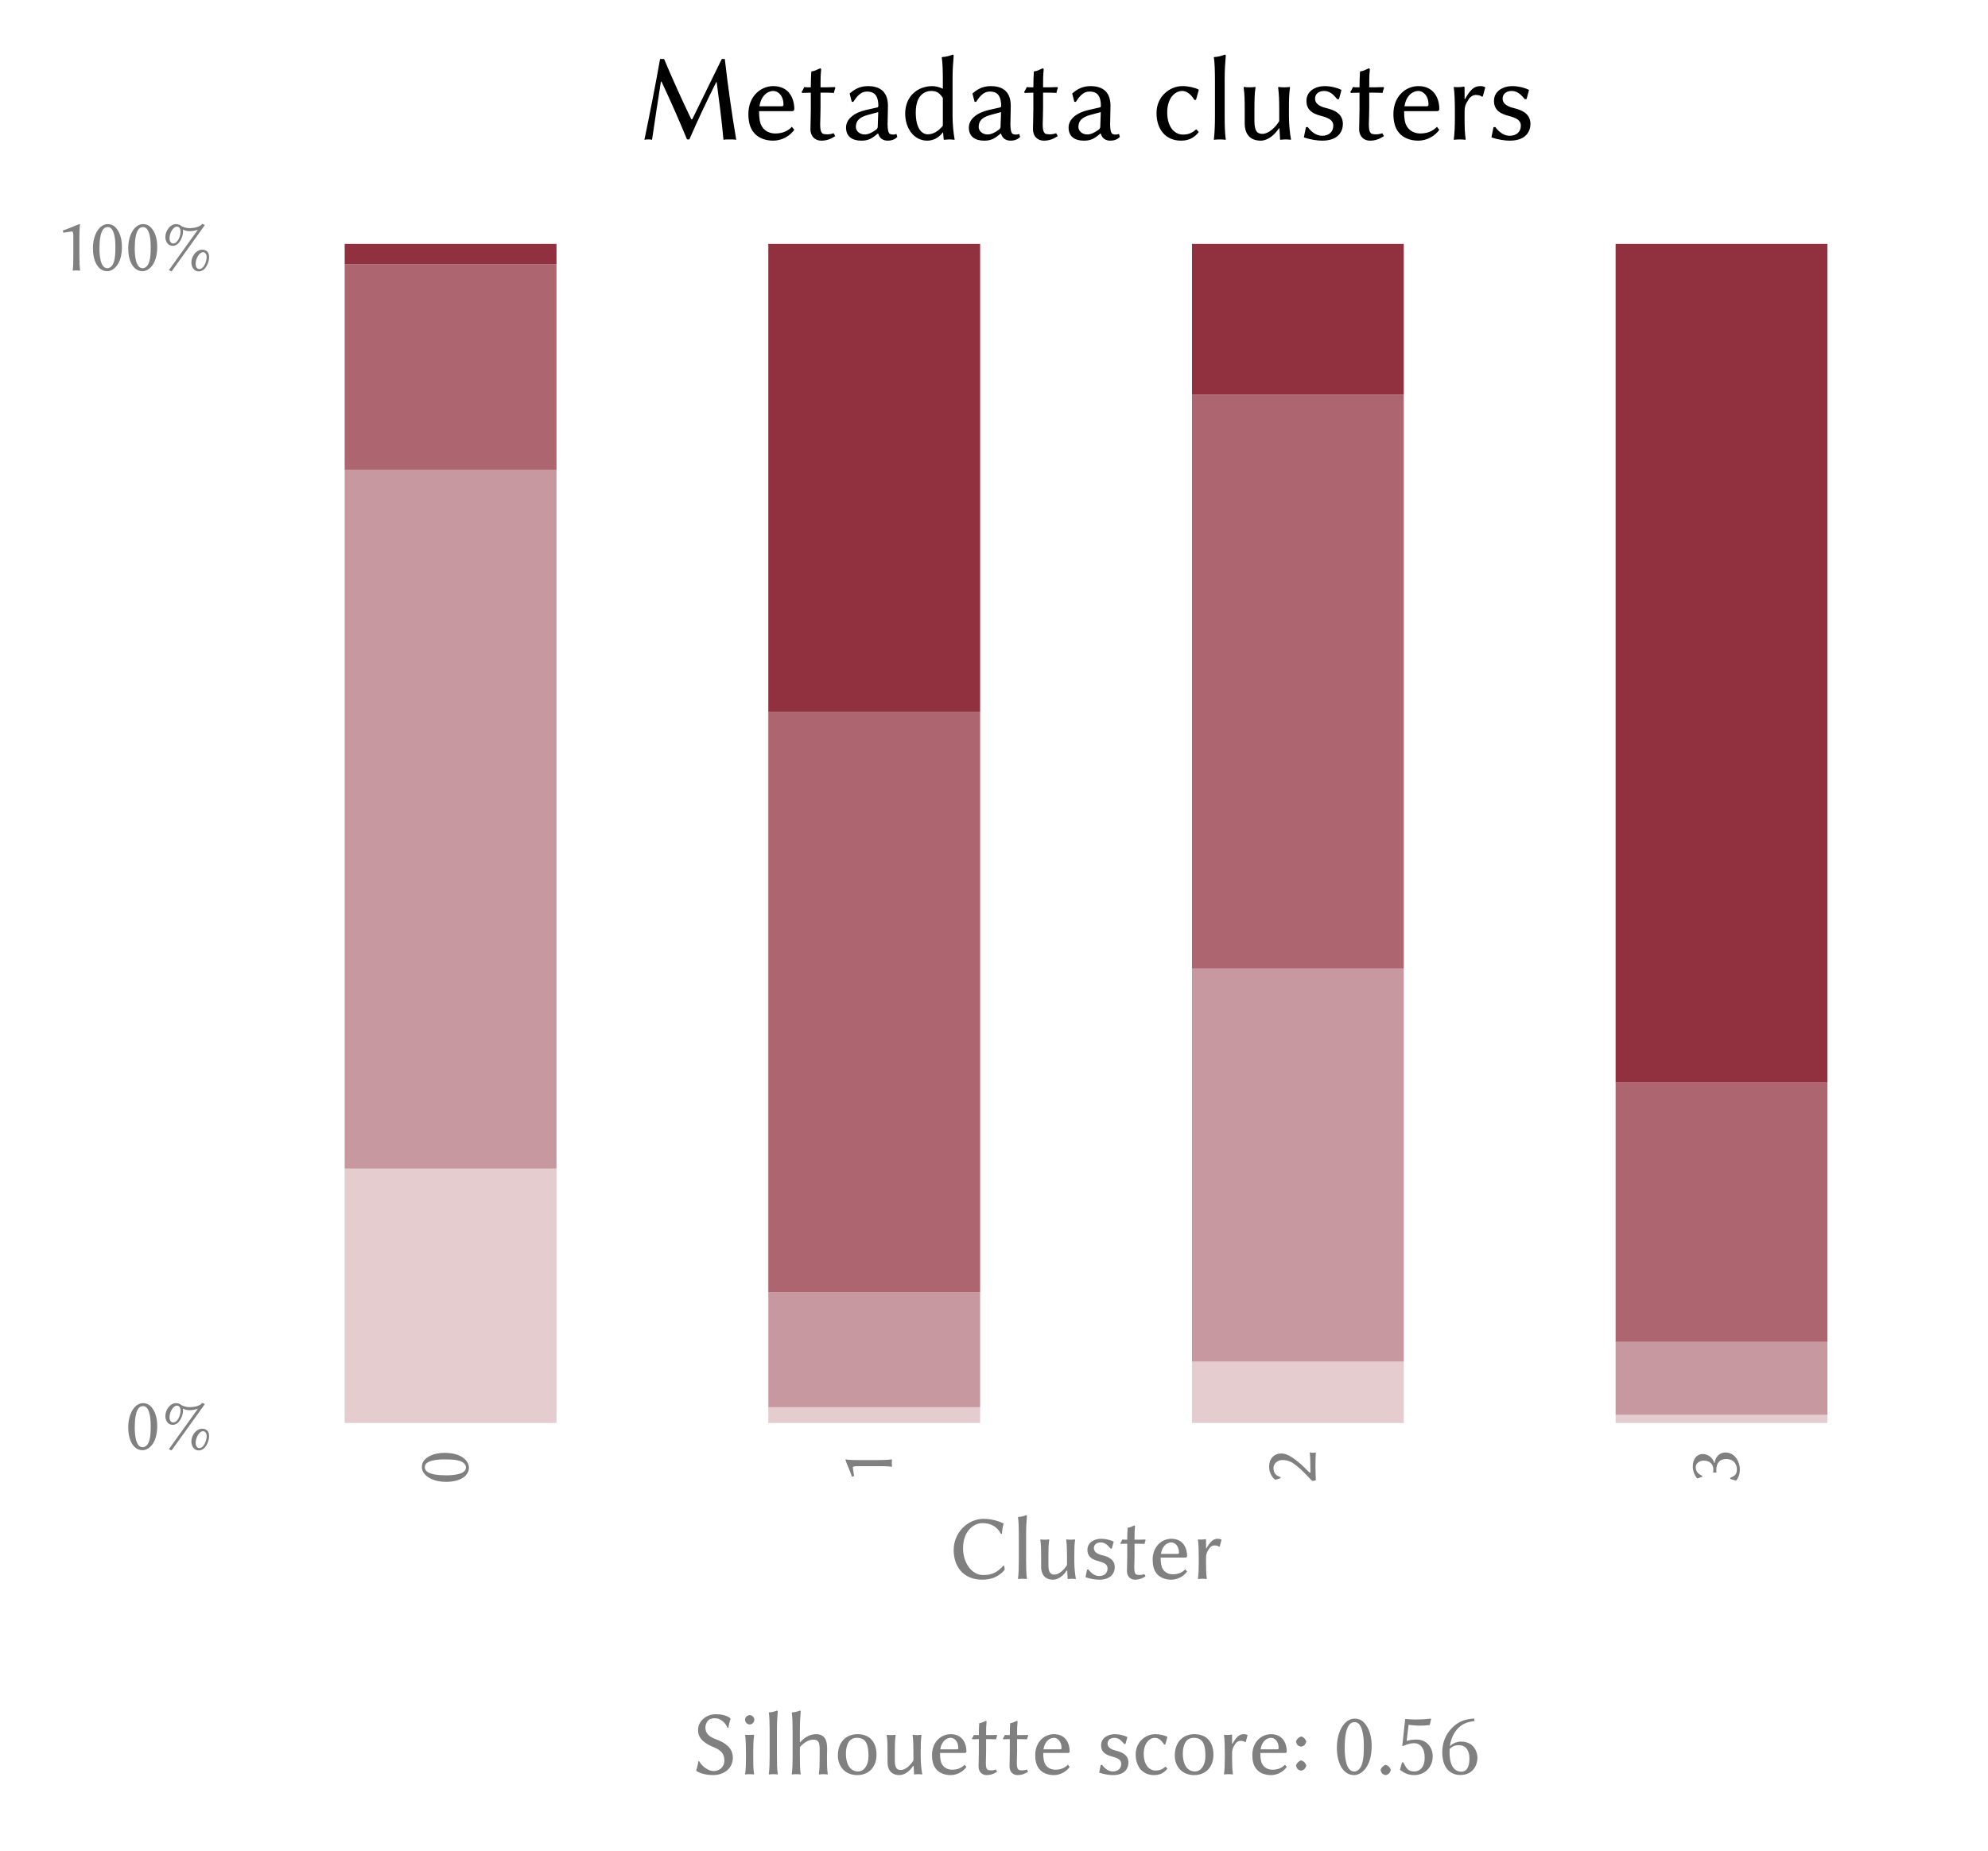
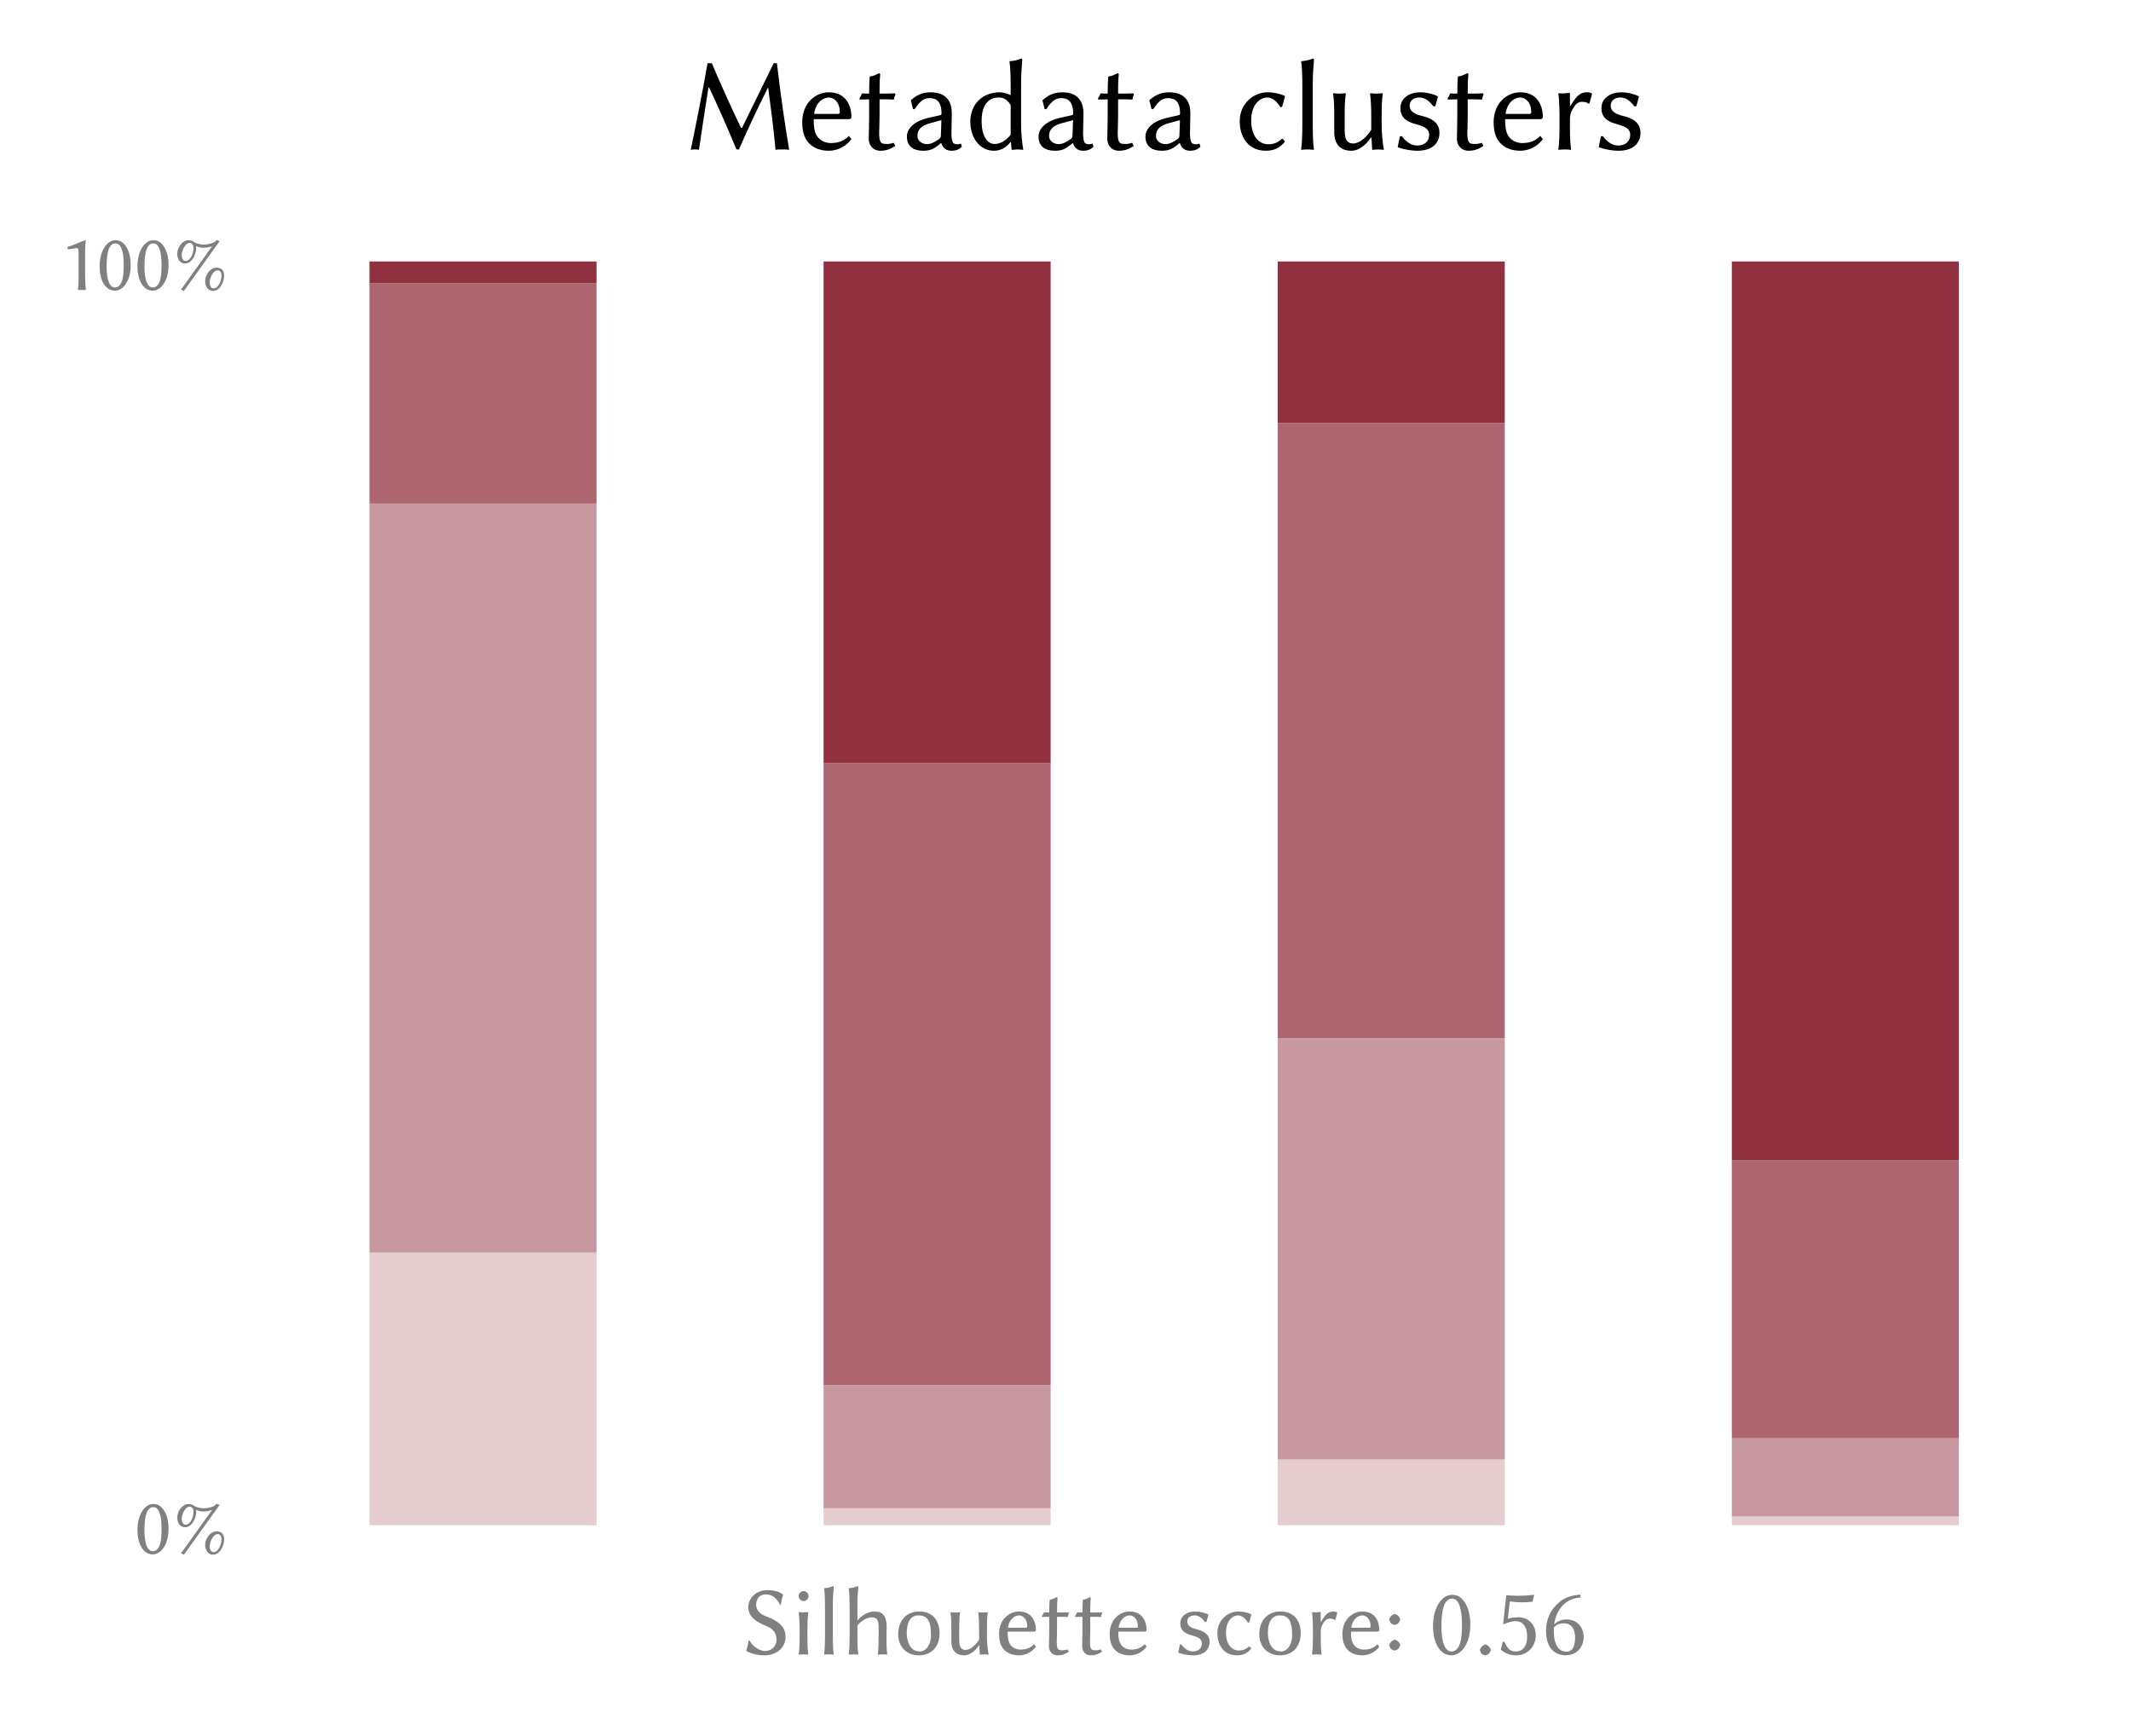
- <svg xmlns="http://www.w3.org/2000/svg" xmlns:xlink="http://www.w3.org/1999/xlink" height="243.735pt" version="1.1" viewBox="0 0 261.85 243.735" width="261.85pt">
+ <svg xmlns="http://www.w3.org/2000/svg" xmlns:xlink="http://www.w3.org/1999/xlink" height="213.343pt" version="1.1" viewBox="0 0 261.85 213.343" width="261.85pt">
  <defs>
    <style type="text/css">
*{stroke-linecap:butt;stroke-linejoin:round;}
  </style>
  </defs>
  <g id="figure_1">
    <g id="patch_1">
-       <path d="M 0 243.735  L 261.85 243.735  L 261.85 0  L 0 0  z " style="fill:none;" />
+       <path d="M 0 213.343  L 261.85 213.343  L 261.85 0  L 0 0  z " style="fill:none;" />
    </g>
    <g id="axes_1">
      <g id="patch_2">
        <path d="M 31.45 187.447  L 254.65 187.447  L 254.65 24.367  L 31.45 24.367  z " style="fill:none;" />
      </g>
      <g id="patch_3">
-         <path clip-path="url(#pabb677151f)" d="M 45.4 187.447  L 73.3 187.447  L 73.3 153.941  L 45.4 153.941  z " style="fill:#e4cccf;" />
+         <path clip-path="url(#pac542474a0)" d="M 45.4 187.447  L 73.3 187.447  L 73.3 153.941  L 45.4 153.941  z " style="fill:#e4cccf;" />
      </g>
      <g id="patch_4">
-         <path clip-path="url(#pabb677151f)" d="M 101.2 187.447  L 129.1 187.447  L 129.1 185.371  L 101.2 185.371  z " style="fill:#e4cccf;" />
+         <path clip-path="url(#pac542474a0)" d="M 101.2 187.447  L 129.1 187.447  L 129.1 185.371  L 101.2 185.371  z " style="fill:#e4cccf;" />
      </g>
      <g id="patch_5">
-         <path clip-path="url(#pabb677151f)" d="M 157 187.447  L 184.9 187.447  L 184.9 179.371  L 157 179.371  z " style="fill:#e4cccf;" />
+         <path clip-path="url(#pac542474a0)" d="M 157 187.447  L 184.9 187.447  L 184.9 179.371  L 157 179.371  z " style="fill:#e4cccf;" />
      </g>
      <g id="patch_6">
-         <path clip-path="url(#pabb677151f)" d="M 212.8 187.447  L 240.7 187.447  L 240.7 186.38  L 212.8 186.38  z " style="fill:#e4cccf;" />
+         <path clip-path="url(#pac542474a0)" d="M 212.8 187.447  L 240.7 187.447  L 240.7 186.38  L 212.8 186.38  z " style="fill:#e4cccf;" />
      </g>
      <g id="patch_7">
-         <path clip-path="url(#pabb677151f)" d="M 45.4 153.941  L 73.3 153.941  L 73.3 61.89  L 45.4 61.89  z " style="fill:#c898a0;" />
+         <path clip-path="url(#pac542474a0)" d="M 45.4 153.941  L 73.3 153.941  L 73.3 61.89  L 45.4 61.89  z " style="fill:#c898a0;" />
      </g>
      <g id="patch_8">
-         <path clip-path="url(#pabb677151f)" d="M 101.2 185.371  L 129.1 185.371  L 129.1 170.213  L 101.2 170.213  z " style="fill:#c898a0;" />
+         <path clip-path="url(#pac542474a0)" d="M 101.2 185.371  L 129.1 185.371  L 129.1 170.213  L 101.2 170.213  z " style="fill:#c898a0;" />
      </g>
      <g id="patch_9">
-         <path clip-path="url(#pabb677151f)" d="M 157 179.371  L 184.9 179.371  L 184.9 127.599  L 157 127.599  z " style="fill:#c898a0;" />
+         <path clip-path="url(#pac542474a0)" d="M 157 179.371  L 184.9 179.371  L 184.9 127.599  L 157 127.599  z " style="fill:#c898a0;" />
      </g>
      <g id="patch_10">
-         <path clip-path="url(#pabb677151f)" d="M 212.8 186.38  L 240.7 186.38  L 240.7 176.773  L 212.8 176.773  z " style="fill:#c898a0;" />
+         <path clip-path="url(#pac542474a0)" d="M 212.8 186.38  L 240.7 186.38  L 240.7 176.773  L 212.8 176.773  z " style="fill:#c898a0;" />
      </g>
      <g id="patch_11">
-         <path clip-path="url(#pabb677151f)" d="M 45.4 61.89  L 73.3 61.89  L 73.3 34.794  L 45.4 34.794  z " style="fill:#ad6570;" />
+         <path clip-path="url(#pac542474a0)" d="M 45.4 61.89  L 73.3 61.89  L 73.3 34.794  L 45.4 34.794  z " style="fill:#ad6570;" />
      </g>
      <g id="patch_12">
-         <path clip-path="url(#pabb677151f)" d="M 101.2 170.213  L 129.1 170.213  L 129.1 93.802  L 101.2 93.802  z " style="fill:#ad6570;" />
+         <path clip-path="url(#pac542474a0)" d="M 101.2 170.213  L 129.1 170.213  L 129.1 93.802  L 101.2 93.802  z " style="fill:#ad6570;" />
      </g>
      <g id="patch_13">
-         <path clip-path="url(#pabb677151f)" d="M 157 127.599  L 184.9 127.599  L 184.9 51.994  L 157 51.994  z " style="fill:#ad6570;" />
+         <path clip-path="url(#pac542474a0)" d="M 157 127.599  L 184.9 127.599  L 184.9 51.994  L 157 51.994  z " style="fill:#ad6570;" />
      </g>
      <g id="patch_14">
-         <path clip-path="url(#pabb677151f)" d="M 212.8 176.773  L 240.7 176.773  L 240.7 142.615  L 212.8 142.615  z " style="fill:#ad6570;" />
+         <path clip-path="url(#pac542474a0)" d="M 212.8 176.773  L 240.7 176.773  L 240.7 142.615  L 212.8 142.615  z " style="fill:#ad6570;" />
      </g>
      <g id="patch_15">
-         <path clip-path="url(#pabb677151f)" d="M 45.4 34.794  L 73.3 34.794  L 73.3 32.133  L 45.4 32.133  z " style="fill:#913140;" />
+         <path clip-path="url(#pac542474a0)" d="M 45.4 34.794  L 73.3 34.794  L 73.3 32.133  L 45.4 32.133  z " style="fill:#913140;" />
      </g>
      <g id="patch_16">
-         <path clip-path="url(#pabb677151f)" d="M 101.2 93.802  L 129.1 93.802  L 129.1 32.133  L 101.2 32.133  z " style="fill:#913140;" />
+         <path clip-path="url(#pac542474a0)" d="M 101.2 93.802  L 129.1 93.802  L 129.1 32.133  L 101.2 32.133  z " style="fill:#913140;" />
      </g>
      <g id="patch_17">
-         <path clip-path="url(#pabb677151f)" d="M 157 51.994  L 184.9 51.994  L 184.9 32.133  L 157 32.133  z " style="fill:#913140;" />
+         <path clip-path="url(#pac542474a0)" d="M 157 51.994  L 184.9 51.994  L 184.9 32.133  L 157 32.133  z " style="fill:#913140;" />
      </g>
      <g id="patch_18">
-         <path clip-path="url(#pabb677151f)" d="M 212.8 142.615  L 240.7 142.615  L 240.7 32.133  L 212.8 32.133  z " style="fill:#913140;" />
+         <path clip-path="url(#pac542474a0)" d="M 212.8 142.615  L 240.7 142.615  L 240.7 32.133  L 212.8 32.133  z " style="fill:#913140;" />
      </g>
      <g id="matplotlib.axis_1">
        <g id="xtick_1">
          <g id="line2d_1" />
-           <g id="text_1">
-             <defs>
-               <path d="M 23.297 57.094  C 25 57.094 26.594 56.5 27.703 55.5  C 30.797 52.906 33.5 45.094 33.5 31.703  C 33.5 22.5 33.203 17.297 31.797 12.203  C 29.594 3.906 24.703 2.906 22.906 2.906  C 13.594 2.906 12.5 20 12.5 28.703  C 12.5 53.406 18.703 57.094 23.297 57.094  z M 22.797 -1  C 30.5 -1 42.094 7.5 42.094 30.906  C 42.094 46.5 36.406 54.203 32.797 57.5  C 30.094 60 26.906 61 23.297 61  C 13.297 61 3.906 48.594 3.906 28.906  C 3.906 12.703 10.406 -1 22.797 -1  z " id="LinBiolinumO-48" />
-             </defs>
-             <g style="fill:#808080;" transform="translate(61.66484 195.5975)rotate(-90)scale(0.1 -0.1)">
-               <use xlink:href="#LinBiolinumO-48" />
-             </g>
-           </g>
        </g>
        <g id="xtick_2">
          <g id="line2d_2" />
-           <g id="text_2">
-             <defs>
-               <path d="M 32.594 18.906  L 32.594 44.297  C 32.594 55.094 33.203 59.094 33.406 60.5  C 33.406 61 33.094 61 32.703 61  C 26.203 58.906 18.594 55 10.797 52.594  L 11.406 49.703  C 15.906 50.203 20.797 51.297 22.797 51.297  C 24.594 51.297 24.594 47.297 24.594 43.703  L 24.594 18.906  C 24.594 11.094 24.5 5.703 23.797 0  L 23.906 -0.297  C 23.906 -0.297 26.703 0 28.5 0  C 30.5 0 33.297 -0.297 33.297 -0.297  L 33.5 0  C 32.797 6 32.594 11 32.594 18.906  z " id="LinBiolinumO-49" />
-             </defs>
-             <g style="fill:#808080;" transform="translate(117.4648 195.5975)rotate(-90)scale(0.1 -0.1)">
-               <use xlink:href="#LinBiolinumO-49" />
-             </g>
-           </g>
        </g>
        <g id="xtick_3">
          <g id="line2d_3" />
-           <g id="text_3">
-             <defs>
-               <path d="M 22.203 55.297  C 27.406 55.297 32.703 50.5 32.703 43.406  C 32.703 39.297 31.5 34 28.906 30.094  C 21.797 19.406 10.297 9.297 5.406 4.703  C 5.297 4.297 5.203 3.906 5.203 3.406  C 5.203 1.906 5.703 0.297 6.203 -0.5  C 13.594 -0.297 17.906 0 25.203 0  C 32.406 0 35.406 -0.203 42.5 -0.5  C 42.406 0.5 42.203 1.703 42.203 2.797  C 42.203 4.406 42.297 5.906 42.703 7.5  C 37.094 7 34 6.703 24.406 6.703  C 20.906 6.703 19 6.703 16.203 6.5  C 16.203 6.594 16.094 6.797 16.094 7  C 16.094 7.906 17.203 8.906 17.906 9.703  C 22.797 14.406 27.5 18.906 34.094 27.797  C 37.797 32.703 41.297 39.094 41.297 44.797  C 41.297 54.297 34.906 61 23.797 61  C 14.703 61 8.797 55.906 6.594 52.906  L 8.703 46  L 10 45.906  C 11.406 48.906 11.906 50.906 14.5 53  C 16.5 54.594 19.406 55.297 22.203 55.297  z " id="LinBiolinumO-50" />
-             </defs>
-             <g style="fill:#808080;" transform="translate(173.2648 195.5975)rotate(-90)scale(0.1 -0.1)">
-               <use xlink:href="#LinBiolinumO-50" />
-             </g>
-           </g>
        </g>
        <g id="xtick_4">
          <g id="line2d_4" />
-           <g id="text_4">
-             <defs>
-               <path d="M 20.906 2.906  C 13 2.906 11.906 5.906 9.203 11.703  L 7.703 11.594  L 5.5 4.094  L 5.797 3.797  C 8.406 1.594 12.703 -1 20.703 -1  C 29.203 -1 42.594 4.797 42.594 18  C 42.594 25.906 36.5 31.5 28.797 32.203  L 28.797 32.703  C 34 33.906 40.594 39.703 40.594 48  C 40.594 55.203 34.406 61 24.5 61  C 16.797 61 11.203 57.594 8.703 55.406  L 8.406 55.094  L 10.5 48.703  L 12 48.594  C 14.406 54.203 17.594 57.094 23.594 57.094  C 27.5 57.094 31.906 53 31.906 46.5  C 31.906 42.094 30.406 38.906 28.094 36.703  C 26.094 34.797 23.203 33.906 19.797 33.906  C 18.594 33.906 17.5 34 16.094 34.203  L 16.094 29.797  C 17.297 30 19.406 30 20.297 30  C 23.5 30 27.297 29.094 30.094 26.797  C 32.703 24.594 34 21.094 34 17.203  C 34 5.094 24.5 2.906 20.906 2.906  z " id="LinBiolinumO-51" />
-             </defs>
-             <g style="fill:#808080;" transform="translate(229.0648 195.5975)rotate(-90)scale(0.1 -0.1)">
-               <use xlink:href="#LinBiolinumO-51" />
-             </g>
-           </g>
        </g>
-         <g id="text_5">
-           <defs>
-             <path d="M 38 65.797  C 21.094 65.797 5.203 51.203 5.203 31.5  C 5.203 14.203 15.094 -1 36.594 -1  C 45.797 -1 54.5 1.797 61.203 9.906  C 61.094 11.094 60.906 13.297 60.594 14.203  L 59.906 14.5  C 52.797 6.703 46.797 4.094 37.5 4.094  C 24.797 4.094 15.5 17.797 15.5 33.406  C 15.5 53.703 28.406 61.094 36.594 61.094  C 45.594 61.094 52.906 57.5 57 49.297  L 58.203 49.406  C 58.5 54.5 58.906 56.203 60 60.5  L 59.797 60.797  C 59.797 60.797 50.203 65.797 38 65.797  z " id="LinBiolinumO-67" />
-             <path d="M 9 20  C 9 12.5 8.797 5.297 8.094 0  L 8.297 -0.297  C 9.5 -0.094 11.797 0 13 0  C 14.203 0 16.5 -0.094 17.703 -0.297  L 17.906 0  C 17.094 5.703 17 12.406 17 20  L 17 50  C 17 57.5 17.406 62.406 17.906 68.797  C 17.906 69.5 17.594 69.797 17 69.797  C 14.406 68.797 12.297 68.094 8.297 67.797  L 8.094 67.5  C 8.797 63.203 9 55.797 9 48.203  z " id="LinBiolinumO-108" />
-             <path d="M 36.5 9.203  L 36.906 8.906  L 37.406 0  C 37.406 -0.203 37.5 -0.297 37.797 -0.297  C 39.094 -0.203 40.297 0 41.703 0  C 43 0 44.906 -0.094 46.203 -0.297  L 46.406 0  C 45.594 4.297 44.703 11.703 44.703 19.203  L 44.703 24.906  C 44.703 32.406 44.797 37.594 45.594 42.906  L 45.406 43.203  C 44.203 43 41.906 42.906 40.703 42.906  C 39.5 42.906 37.203 43 36 43.203  L 35.797 42.906  C 36.5 37.094 36.703 32.5 36.703 24.906  L 36.703 15.094  C 33.594 9.906 27.906 4.594 23 4.594  C 19.5 4.594 16.297 5.703 16.297 15  L 16.297 24.906  C 16.297 32.406 16.406 37.594 17.203 42.906  L 17 43.203  C 15.797 43 13.5 42.906 12.297 42.906  C 11.094 42.906 8.797 43 7.594 43.203  L 7.406 42.906  C 8.203 37.203 8.297 32.5 8.297 24.906  L 8.297 12.906  C 8.297 6 11.5 -1 21.406 -1  C 27.594 -1 33.203 4.094 36.5 9.203  z " id="LinBiolinumO-117" />
-             <path d="M 5 10.094  L 3.297 1.703  C 9 -0.297 14.594 -1 18.406 -1  C 32.203 -1 35.406 7.203 35.406 12.703  C 35.406 20.906 28.906 24.094 21.797 25.797  C 18 26.703 12.5 28.594 12.5 33.594  C 12.5 37.703 15.797 39.906 20.094 39.906  C 25.297 39.906 28.5 35.797 30.797 33.094  L 32.203 33.203  L 34.203 40.594  L 34 40.906  C 31.094 42.406 25.594 43.906 20.5 43.906  C 13.094 43.906 5.406 40 5.406 31.703  C 5.406 23.703 11.297 21 17.406 19.406  C 23.203 17.797 27.5 16.203 27.5 11.297  C 27.5 6 23.594 3 18.297 3  C 13.5 3 9.297 6.297 6.5 10.203  z " id="LinBiolinumO-115" />
-             <path d="M 9.5 42.906  C 7.406 42.906 5.297 42.906 4.094 43.094  C 3.406 41.406 2.797 40.5 1.906 39  L 2.406 38.297  C 4.094 38.406 7.203 38.406 9.5 38.5  L 9.5 24.797  C 9.5 18.797 9.203 11.594 9.203 8.594  C 9.203 2.094 13.406 -1 18 -1  C 22.203 -1 25.406 0 29.594 2.703  L 28.297 5.094  C 25.297 4.094 23 4 20.5 4.406  C 18.094 4.703 17.203 7.094 17.203 12.594  C 17.203 15.594 17.5 19.906 17.5 25.906  L 17.5 38.5  L 21.297 38.5  C 23.703 38.5 27.094 38.406 28.5 38.297  C 28.797 39.906 29.094 40.906 29.703 42.406  L 29.203 43.094  C 27.406 43 24.5 42.906 22.203 42.906  L 17.5 42.906  C 17.5 50.297 17.5 51.703 18 57.5  C 18 58.203 17.703 58.5 17.094 58.5  C 14.5 57.5 13.297 56.406 10.094 56  L 9.906 55.703  C 9.703 52.203 9.5 48.703 9.5 42.906  z " id="LinBiolinumO-116" />
-             <path d="M 12.5 27.297  C 14.203 37.703 20.703 39.906 23.906 39.906  C 27.797 39.906 32.297 36.203 32.297 28.703  C 32.297 27.797 31.906 27.297 30.906 27.297  z M 39.203 10.406  C 35.703 6.594 31 4.906 25.5 4.906  C 22 4.906 17.297 6.203 14.594 10.594  C 12.797 13.406 12.203 17.406 12.203 23.297  L 39.406 23.297  C 40.5 23.297 41.203 23.906 41.203 25  C 41.203 33.406 37.094 43.906 23.906 43.906  C 13.594 43.906 3.406 35.594 3.406 20.906  C 3.406 15.203 4.5 9.594 7.906 5.594  C 11.297 1.406 17 -1 23.797 -1  C 31 -1 37.406 2.703 41.203 7.906  z " id="LinBiolinumO-101" />
-             <path d="M 16.703 33.406  L 16.703 42.5  C 16.703 43.203 16.5 43.5 16.094 43.5  C 13.797 43 10.203 42.906 8 43.203  L 7.797 42.906  C 8.5 38.5 8.703 31 8.703 23.5  L 8.703 18  C 8.703 10.5 8.5 5.297 7.797 0  L 8 -0.297  C 9.203 -0.094 11.5 0 12.703 0  C 13.906 0 16.203 -0.094 17.406 -0.297  L 17.594 0  C 16.797 5.703 16.703 10.406 16.703 18  L 16.703 23.203  C 16.703 27.406 17.906 29.797 20.094 33.094  C 21.5 35.297 23.797 36.594 25.703 36.594  C 27.703 36.594 29.594 36.406 30.906 35.203  L 31.703 35.406  L 33.703 42.797  L 33.297 43.203  C 31.594 43.703 31.5 43.906 29.703 43.906  C 24.297 43.906 21.406 40.797 17 33.203  z " id="LinBiolinumO-114" />
-           </defs>
-           <g style="fill:#808080;" transform="translate(124.99 207.9731)scale(0.12 -0.12)">
-             <use xlink:href="#LinBiolinumO-67" />
-             <use x="67.7" xlink:href="#LinBiolinumO-108" />
-             <use x="92.9" xlink:href="#LinBiolinumO-117" />
-             <use x="146.6" xlink:href="#LinBiolinumO-115" />
-             <use x="186.2" xlink:href="#LinBiolinumO-116" />
-             <use x="220.2" xlink:href="#LinBiolinumO-101" />
-             <use x="265.5" xlink:href="#LinBiolinumO-114" />
-           </g>
-           <g style="fill:#808080;" transform="translate(143.05 220.8439)scale(0.12 -0.12)" />
+         <g id="text_1">
          <defs>
            <path d="M 24.203 3.406  C 18.594 3.406 11.406 8.297 8.297 14.203  L 7.297 14.094  C 6.906 10.5 5.797 6.797 5 3.797  L 5.203 3.5  C 5.203 3.5 11.703 -1 23.406 -1  C 35.703 -1 45.203 6.5 45.203 18.094  C 45.203 29.703 35.297 35 27.297 38.094  C 22.203 40 15.094 42.906 15.094 51.203  C 15.094 54.797 17.094 58.797 19.703 60.203  C 21.406 61.094 23.5 61.406 25.797 61.406  C 31.297 61.406 36.703 57.094 39.406 50.906  L 40.406 51  C 40.797 54.594 41.797 58 42.703 61  L 42.5 61.297  C 42.5 61.297 38.297 65.797 26.594 65.797  C 23.906 65.797 20.906 65.297 18 64.094  C 12.094 61.594 7 55.797 7 48.5  C 7 38 15.906 33.094 24.203 29.594  C 30.703 26.906 35.906 23.594 35.906 15.094  C 35.906 7.594 30.094 3.406 24.203 3.406  z " id="LinBiolinumO-83" />
            <path d="M 8 59.703  C 8 57 10.406 54.594 13.094 54.594  C 15.797 54.594 18.203 57 18.203 59.703  C 18.203 62.406 15.797 64.797 13.094 64.797  C 10.406 64.797 8 62.406 8 59.703  z M 9 23.5  L 9 18  C 9 10.5 8.797 5.406 8.094 0  L 8.297 -0.297  C 9.5 -0.094 11.797 0 13 0  C 14.203 0 16.5 -0.094 17.703 -0.297  L 17.906 0  C 17.094 5.594 17 10.406 17 18  L 17 25.094  C 17 32.594 17.203 36.203 17.906 42.297  C 17.906 43.203 17.703 43.297 17 43.297  C 14.703 43 10.406 43 8.297 43.203  L 8.094 42.906  C 8.703 38.594 9 31 9 23.5  z " id="LinBiolinumO-105" />
+             <path d="M 9 20  C 9 12.5 8.797 5.297 8.094 0  L 8.297 -0.297  C 9.5 -0.094 11.797 0 13 0  C 14.203 0 16.5 -0.094 17.703 -0.297  L 17.906 0  C 17.094 5.703 17 12.406 17 20  L 17 50  C 17 57.5 17.406 62.406 17.906 68.797  C 17.906 69.5 17.594 69.797 17 69.797  C 14.406 68.797 12.297 68.094 8.297 67.797  L 8.094 67.5  C 8.797 63.203 9 55.797 9 48.203  z " id="LinBiolinumO-108" />
            <path d="M 17 35.203  L 17 50.094  C 17 57.5 17.406 62.594 17.906 68.797  C 17.906 69.5 17.594 69.797 17 69.797  C 14.406 68.797 12.297 68.094 8.297 67.797  L 8.094 67.5  C 8.797 63.203 9 55.703 9 48.094  L 9 18  C 9 10.5 8.797 5.594 8.094 0  L 8.297 -0.297  C 9.5 -0.094 11.797 0 13 0  C 14.203 0 16.5 -0.094 17.703 -0.297  L 17.906 0  C 17.094 5.703 17 10.406 17 18  L 17 29.703  C 22.094 35.703 27.906 37.906 31.5 37.906  C 36.594 37.906 38.703 35.906 38.703 27.797  L 38.703 18  C 38.703 10.5 38.594 5.297 37.797 0  L 38 -0.297  C 39.203 -0.094 41.5 0 42.703 0  C 43.906 0 46.203 -0.094 47.406 -0.297  L 47.594 0  C 46.797 5.703 46.703 10.406 46.703 18  C 46.703 21.203 46.906 24.906 46.906 28.094  C 46.906 38.5 43.5 43.906 34.5 43.906  C 30.703 43.906 23.594 42.406 17.203 34.906  z " id="LinBiolinumO-104" />
            <path d="M 3.797 20.5  C 3.797 8.5 11.703 -1 25 -1  C 38.203 -1 46.203 8.297 46.203 21.406  C 46.203 35 38.906 43.906 25.406 43.906  C 12.297 43.906 3.797 34.703 3.797 20.5  z M 24.703 39.906  C 35.297 39.906 37.406 31.703 37.406 19.594  C 37.406 10 32.594 3 25.906 3  C 15.297 3 12.594 14.5 12.594 22.203  C 12.594 30.906 15.297 39.906 24.703 39.906  z " id="LinBiolinumO-111" />
+             <path d="M 36.5 9.203  L 36.906 8.906  L 37.406 0  C 37.406 -0.203 37.5 -0.297 37.797 -0.297  C 39.094 -0.203 40.297 0 41.703 0  C 43 0 44.906 -0.094 46.203 -0.297  L 46.406 0  C 45.594 4.297 44.703 11.703 44.703 19.203  L 44.703 24.906  C 44.703 32.406 44.797 37.594 45.594 42.906  L 45.406 43.203  C 44.203 43 41.906 42.906 40.703 42.906  C 39.5 42.906 37.203 43 36 43.203  L 35.797 42.906  C 36.5 37.094 36.703 32.5 36.703 24.906  L 36.703 15.094  C 33.594 9.906 27.906 4.594 23 4.594  C 19.5 4.594 16.297 5.703 16.297 15  L 16.297 24.906  C 16.297 32.406 16.406 37.594 17.203 42.906  L 17 43.203  C 15.797 43 13.5 42.906 12.297 42.906  C 11.094 42.906 8.797 43 7.594 43.203  L 7.406 42.906  C 8.203 37.203 8.297 32.5 8.297 24.906  L 8.297 12.906  C 8.297 6 11.5 -1 21.406 -1  C 27.594 -1 33.203 4.094 36.5 9.203  z " id="LinBiolinumO-117" />
+             <path d="M 12.5 27.297  C 14.203 37.703 20.703 39.906 23.906 39.906  C 27.797 39.906 32.297 36.203 32.297 28.703  C 32.297 27.797 31.906 27.297 30.906 27.297  z M 39.203 10.406  C 35.703 6.594 31 4.906 25.5 4.906  C 22 4.906 17.297 6.203 14.594 10.594  C 12.797 13.406 12.203 17.406 12.203 23.297  L 39.406 23.297  C 40.5 23.297 41.203 23.906 41.203 25  C 41.203 33.406 37.094 43.906 23.906 43.906  C 13.594 43.906 3.406 35.594 3.406 20.906  C 3.406 15.203 4.5 9.594 7.906 5.594  C 11.297 1.406 17 -1 23.797 -1  C 31 -1 37.406 2.703 41.203 7.906  z " id="LinBiolinumO-101" />
+             <path d="M 9.5 42.906  C 7.406 42.906 5.297 42.906 4.094 43.094  C 3.406 41.406 2.797 40.5 1.906 39  L 2.406 38.297  C 4.094 38.406 7.203 38.406 9.5 38.5  L 9.5 24.797  C 9.5 18.797 9.203 11.594 9.203 8.594  C 9.203 2.094 13.406 -1 18 -1  C 22.203 -1 25.406 0 29.594 2.703  L 28.297 5.094  C 25.297 4.094 23 4 20.5 4.406  C 18.094 4.703 17.203 7.094 17.203 12.594  C 17.203 15.594 17.5 19.906 17.5 25.906  L 17.5 38.5  L 21.297 38.5  C 23.703 38.5 27.094 38.406 28.5 38.297  C 28.797 39.906 29.094 40.906 29.703 42.406  L 29.203 43.094  C 27.406 43 24.5 42.906 22.203 42.906  L 17.5 42.906  C 17.5 50.297 17.5 51.703 18 57.5  C 18 58.203 17.703 58.5 17.094 58.5  C 14.5 57.5 13.297 56.406 10.094 56  L 9.906 55.703  C 9.703 52.203 9.5 48.703 9.5 42.906  z " id="LinBiolinumO-116" />
            <path id="LinBiolinumO-32" />
+             <path d="M 5 10.094  L 3.297 1.703  C 9 -0.297 14.594 -1 18.406 -1  C 32.203 -1 35.406 7.203 35.406 12.703  C 35.406 20.906 28.906 24.094 21.797 25.797  C 18 26.703 12.5 28.594 12.5 33.594  C 12.5 37.703 15.797 39.906 20.094 39.906  C 25.297 39.906 28.5 35.797 30.797 33.094  L 32.203 33.203  L 34.203 40.594  L 34 40.906  C 31.094 42.406 25.594 43.906 20.5 43.906  C 13.094 43.906 5.406 40 5.406 31.703  C 5.406 23.703 11.297 21 17.406 19.406  C 23.203 17.797 27.5 16.203 27.5 11.297  C 27.5 6 23.594 3 18.297 3  C 13.5 3 9.297 6.297 6.5 10.203  z " id="LinBiolinumO-115" />
            <path d="M 25 39.906  C 28.797 39.906 32.297 37 35 32.5  L 36.297 32.594  L 38.594 40.797  L 38.406 41.094  C 35.297 42.703 30.094 43.906 25.094 43.906  C 14.703 43.906 3.797 35.406 3.797 21.797  C 3.797 7.797 11.703 -1 23.906 -1  C 29.906 -1 34.594 1 38.594 6.094  L 36.703 8.203  L 36.297 8.203  C 32.5 4.797 29.297 4 25.594 4  C 18.297 4 12.594 10.594 12.594 22.297  C 12.594 33.297 18.406 39.906 25 39.906  z " id="LinBiolinumO-99" />
+             <path d="M 16.703 33.406  L 16.703 42.5  C 16.703 43.203 16.5 43.5 16.094 43.5  C 13.797 43 10.203 42.906 8 43.203  L 7.797 42.906  C 8.5 38.5 8.703 31 8.703 23.5  L 8.703 18  C 8.703 10.5 8.5 5.297 7.797 0  L 8 -0.297  C 9.203 -0.094 11.5 0 12.703 0  C 13.906 0 16.203 -0.094 17.406 -0.297  L 17.594 0  C 16.797 5.703 16.703 10.406 16.703 18  L 16.703 23.203  C 16.703 27.406 17.906 29.797 20.094 33.094  C 21.5 35.297 23.797 36.594 25.703 36.594  C 27.703 36.594 29.594 36.406 30.906 35.203  L 31.703 35.406  L 33.703 42.797  L 33.297 43.203  C 31.594 43.703 31.5 43.906 29.703 43.906  C 24.297 43.906 21.406 40.797 17 33.203  z " id="LinBiolinumO-114" />
            <path d="M 6.094 35.594  C 6.906 32.203 8.297 30.906 11.5 30.203  L 11.906 30.203  C 14.703 30.906 16.203 32.297 17.297 35.594  L 17.297 36  C 16.297 38.797 14.797 40.297 11.906 41.406  L 11.5 41.406  C 8.406 40.094 7 38.594 6.094 36  z M 6.094 9.297  C 6.906 5.906 8.297 4.594 11.5 3.906  L 11.906 3.906  C 14.703 4.594 16.203 6 17.297 9.297  L 17.297 9.703  C 16.297 12.5 14.797 14 11.906 15.094  L 11.5 15.094  C 8.406 13.797 7 12.297 6.094 9.703  z " id="LinBiolinumO-58" />
+             <path d="M 23.297 57.094  C 25 57.094 26.594 56.5 27.703 55.5  C 30.797 52.906 33.5 45.094 33.5 31.703  C 33.5 22.5 33.203 17.297 31.797 12.203  C 29.594 3.906 24.703 2.906 22.906 2.906  C 13.594 2.906 12.5 20 12.5 28.703  C 12.5 53.406 18.703 57.094 23.297 57.094  z M 22.797 -1  C 30.5 -1 42.094 7.5 42.094 30.906  C 42.094 46.5 36.406 54.203 32.797 57.5  C 30.094 60 26.906 61 23.297 61  C 13.297 61 3.906 48.594 3.906 28.906  C 3.906 12.703 10.406 -1 22.797 -1  z " id="LinBiolinumO-48" />
            <path d="M 5.406 4.406  C 6.203 1 7.594 -0.297 10.797 -1  L 11.203 -1  C 14 -0.297 15.5 1.094 16.594 4.406  L 16.594 4.797  C 15.594 7.594 14.094 9.094 11.203 10.203  L 10.797 10.203  C 7.703 8.906 6.297 7.406 5.406 4.797  z " id="LinBiolinumO-46" />
            <path d="M 20.203 -1  C 32.094 -1 40.594 7.797 40.594 19.594  C 40.594 29.297 34.094 38 22.906 38  C 18.797 38 14.203 37.297 12 36.5  L 14.094 54.203  C 17.797 53.703 22.094 53.297 26.797 53.297  C 29.797 53.297 33.203 53.406 37.297 53.906  L 38.906 60.703  L 38.203 61  C 32.5 60.297 27.094 60 21.797 60  C 18.094 60 13.797 60.297 10.406 60.594  L 7.203 31.094  L 7.906 30.906  C 11.797 32.5 15.594 34 20.297 34  C 26.797 34 31.797 28.797 31.797 17.906  C 31.797 8.703 27.203 3 20.406 3  C 12.906 3 11.594 7 8.297 13  L 6.906 12.906  L 4.703 4.906  L 5.094 4.594  C 7.594 2.406 12.594 -1 20.203 -1  z " id="LinBiolinumO-53" />
            <path d="M 12.703 27.703  C 16.594 31.703 20.594 31.797 22.797 31.797  C 32.906 31.797 34.406 22.203 34.406 17.297  C 34.406 6.297 30.297 2.703 25.5 2.703  C 20.203 2.703 12.594 6.203 12.594 24  C 12.594 25 12.594 26.703 12.703 27.703  z M 40 58.297  L 39.703 61.094  C 29.406 60.5 22.094 57.703 15.297 50.797  C 8 43.5 4.594 34 4.594 24.297  C 4.594 3.297 16.703 -0.906 24.406 -0.906  C 39 -0.906 43.203 10.797 43.203 18  C 43.203 22.797 40.5 35.797 24.906 35.797  C 20.906 35.797 15.297 33.594 12.906 30.594  C 14 39.094 17.594 46.203 22.406 50.906  C 27.5 55.797 33.094 57.594 40 58.297  z " id="LinBiolinumO-54" />
          </defs>
-           <g style="fill:#808080;" transform="translate(91.10219 233.7146)scale(0.12 -0.12)">
+           <g style="fill:#808080;" transform="translate(91.10219 203.3231)scale(0.12 -0.12)">
            <use xlink:href="#LinBiolinumO-83" />
            <use x="50.6" xlink:href="#LinBiolinumO-105" />
            <use x="76.6" xlink:href="#LinBiolinumO-108" />
            <use x="101.8" xlink:href="#LinBiolinumO-104" />
            <use x="156.7" xlink:href="#LinBiolinumO-111" />
            <use x="206.7" xlink:href="#LinBiolinumO-117" />
            <use x="260.4" xlink:href="#LinBiolinumO-101" />
            <use x="305.7" xlink:href="#LinBiolinumO-116" />
            <use x="339.7" xlink:href="#LinBiolinumO-116" />
            <use x="373.7" xlink:href="#LinBiolinumO-101" />
            <use x="419" xlink:href="#LinBiolinumO-32" />
            <use x="444" xlink:href="#LinBiolinumO-115" />
            <use x="483.6" xlink:href="#LinBiolinumO-99" />
            <use x="526.5" xlink:href="#LinBiolinumO-111" />
            <use x="576.5" xlink:href="#LinBiolinumO-114" />
            <use x="612" xlink:href="#LinBiolinumO-101" />
            <use x="657.3" xlink:href="#LinBiolinumO-58" />
            <use x="679.3" xlink:href="#LinBiolinumO-32" />
            <use x="704.3" xlink:href="#LinBiolinumO-48" />
            <use x="750.8" xlink:href="#LinBiolinumO-46" />
            <use x="772.8" xlink:href="#LinBiolinumO-53" />
            <use x="819.3" xlink:href="#LinBiolinumO-54" />
          </g>
        </g>
      </g>
      <g id="matplotlib.axis_2">
        <g id="ytick_1">
          <g id="line2d_5" />
-           <g id="text_6">
+           <g id="text_2">
            <defs>
              <path d="M 46.203 8.906  C 46.203 15.094 50.703 24 55.906 24  C 57.406 24 60.703 23.094 60.703 17.5  C 60.703 11.5 56.906 1.797 51 1.797  C 49 1.797 46.203 3.297 46.203 8.906  z M 40.594 10.5  C 40.594 4.797 43.797 -1.297 50.297 -1.297  C 59.203 -1.297 63.906 10.406 63.906 17.594  C 63.906 25.406 59 27.297 54.703 27.297  C 46.797 27.297 40.594 18.5 40.594 10.5  z M 38.906 55.703  C 37 55.703 33.297 55.594 27.5 58.297  C 26.406 59.594 23.297 61 20.297 61  C 12.594 61 6.297 52.203 6.297 44  C 6.297 38.594 9.297 32.406 15.906 32.406  C 24.906 32.406 29.594 44.5 29.594 51.297  C 29.594 52.297 29.5 53.203 29.297 53.906  C 31.297 52.703 35.297 51.703 37.797 51.703  C 41 51.703 45.094 52.094 49.203 53.703  L 10.906 0.297  L 14.5 -1.297  L 58.297 59.703  L 54.906 61.406  C 51.594 56.906 43.406 55.703 38.906 55.703  z M 11.797 42.5  C 11.797 48.703 16.297 57.703 21.5 57.703  C 23.406 57.703 26.297 56.5 26.297 51.203  C 26.297 45 22.5 35.5 16.594 35.5  C 14.703 35.5 11.797 36.906 11.797 42.5  z " id="LinBiolinumO-37" />
            </defs>
            <g style="fill:#808080;" transform="translate(16.5 190.9373)scale(0.1 -0.1)">
              <use xlink:href="#LinBiolinumO-48" />
              <use x="46.5" xlink:href="#LinBiolinumO-37" />
            </g>
          </g>
        </g>
        <g id="ytick_2">
          <g id="line2d_6" />
        </g>
        <g id="ytick_3">
          <g id="line2d_7" />
        </g>
        <g id="ytick_4">
          <g id="line2d_8" />
        </g>
        <g id="ytick_5">
          <g id="line2d_9" />
        </g>
        <g id="ytick_6">
          <g id="line2d_10" />
-           <g id="text_7">
+           <g id="text_3">
+             <defs>
+               <path d="M 32.594 18.906  L 32.594 44.297  C 32.594 55.094 33.203 59.094 33.406 60.5  C 33.406 61 33.094 61 32.703 61  C 26.203 58.906 18.594 55 10.797 52.594  L 11.406 49.703  C 15.906 50.203 20.797 51.297 22.797 51.297  C 24.594 51.297 24.594 47.297 24.594 43.703  L 24.594 18.906  C 24.594 11.094 24.5 5.703 23.797 0  L 23.906 -0.297  C 23.906 -0.297 26.703 0 28.5 0  C 30.5 0 33.297 -0.297 33.297 -0.297  L 33.5 0  C 32.797 6 32.594 11 32.594 18.906  z " id="LinBiolinumO-49" />
+             </defs>
            <g style="fill:#808080;" transform="translate(7.2 35.62306)scale(0.1 -0.1)">
              <use xlink:href="#LinBiolinumO-49" />
              <use x="46.5" xlink:href="#LinBiolinumO-48" />
              <use x="93" xlink:href="#LinBiolinumO-48" />
              <use x="139.5" xlink:href="#LinBiolinumO-37" />
            </g>
          </g>
        </g>
      </g>
-       <g id="text_8">
+       <g id="text_4">
        <defs>
          <path d="M 19.297 66.203  C 15.797 46 10.297 18.406 6.406 -0.297  C 7.5 0 8.5 0 9.703 0  C 10.797 0 11.594 0 12.703 -0.297  C 14.203 10.203 17.594 32.5 20 47.594  L 20.5 47.594  C 28 31.703 35.094 15.5 41.5 0  L 43.406 0  C 50.594 16.406 57.703 31.594 65.594 47.297  L 65.906 47.203  C 68 31.5 70 16.203 71.5 -0.297  C 73 0 74.906 0 76.406 0  C 77.906 0 80.5 0 82 -0.297  C 78.406 21.094 75.406 41.906 72.594 66.203  L 70.094 66.203  L 45.797 16.594  L 45 16.594  C 37.094 33 29.906 49 22.594 66.203  z " id="LinBiolinumO-77" />
          <path d="M 31 22.5  L 30.594 10.594  C 30.594 9.297 30 8.594 29.203 8  C 26.406 5.906 23 4.094 20 4.094  C 15.5 4.094 12.594 7.094 12.594 10.203  C 12.594 14.703 14.703 18.094 22.5 20.203  z M 31 4.797  C 32.094 0.797 35.094 -1 38.797 -1  C 41.297 -1 44.406 -0.406 46.703 2.094  L 46 4.5  C 44.906 4.094 44 4 43.297 4  C 42.297 4 41 4.203 40.297 4.797  C 39.297 5.703 38.703 8.094 38.703 12.594  C 38.703 15.5 39 26.594 39 27.703  C 39 41.203 30.094 43.906 22.5 43.906  C 14.906 43.906 10.297 40.203 7.797 38.094  L 7.5 37.703  L 9.203 31  L 10.5 30.906  C 13.297 35.406 16.703 39.406 21.5 39.406  C 25.094 39.406 31.094 38.906 31.094 27.594  C 31.094 26.906 30.703 26.5 30.406 26.406  L 21.094 24.297  C 10.906 22 4.5 16.594 4.5 9.797  C 4.5 2.406 9.594 -1 17 -1  C 22.5 -1 25.297 0.297 30.594 4.797  z " id="LinBiolinumO-97" />
          <path d="M 36.094 11.297  C 32.406 6.594 27.797 4.203 23.797 4.203  C 18.406 4.203 13.797 9.594 13.797 22.094  C 13.797 37.094 21.703 39.906 26.594 39.906  C 31.297 39.906 33.703 37.906 36.094 34.094  z M 36.094 5.797  L 36.297 5.797  L 36.797 0  C 36.797 -0.203 37.094 -0.297 37.703 -0.297  C 39 -0.203 39.703 0 41.094 0  C 42.406 0 44.297 -0.094 45.594 -0.297  L 45.797 0  C 45 4.297 44.094 11.703 44.094 19.203  L 44.094 50  C 44.094 57.406 44.5 62.594 45 68.797  C 45 69.5 44.703 69.797 44.094 69.797  C 41.5 68.797 39.406 68.094 35.406 67.797  L 35.203 67.5  C 35.906 63.203 36.094 55.797 36.094 48.203  L 36.094 41.703  C 33.797 43 29.703 43.906 27.703 43.906  C 14.594 43.906 5.094 34.906 5.094 21.297  C 5.094 9 12.406 -1 23.203 -1  C 28 -1 32.5 1.094 36.094 5.797  z " id="LinBiolinumO-100" />
        </defs>
        <g transform="translate(83.8525 18.3675)scale(0.16 -0.16)">
          <use xlink:href="#LinBiolinumO-77" />
          <use x="88.6" xlink:href="#LinBiolinumO-101" />
          <use x="133.9" xlink:href="#LinBiolinumO-116" />
          <use x="167.9" xlink:href="#LinBiolinumO-97" />
          <use x="216" xlink:href="#LinBiolinumO-100" />
          <use x="269" xlink:href="#LinBiolinumO-97" />
          <use x="317.1" xlink:href="#LinBiolinumO-116" />
          <use x="351.1" xlink:href="#LinBiolinumO-97" />
          <use x="399.2" xlink:href="#LinBiolinumO-32" />
          <use x="424.2" xlink:href="#LinBiolinumO-99" />
          <use x="467.1" xlink:href="#LinBiolinumO-108" />
          <use x="492.3" xlink:href="#LinBiolinumO-117" />
          <use x="546" xlink:href="#LinBiolinumO-115" />
          <use x="585.6" xlink:href="#LinBiolinumO-116" />
          <use x="619.6" xlink:href="#LinBiolinumO-101" />
          <use x="664.9" xlink:href="#LinBiolinumO-114" />
          <use x="700.4" xlink:href="#LinBiolinumO-115" />
        </g>
      </g>
    </g>
  </g>
  <defs>
-     <clipPath id="pabb677151f">
+     <clipPath id="pac542474a0">
      <rect height="163.08" width="223.2" x="31.45" y="24.367" />
    </clipPath>
  </defs>
</svg>
